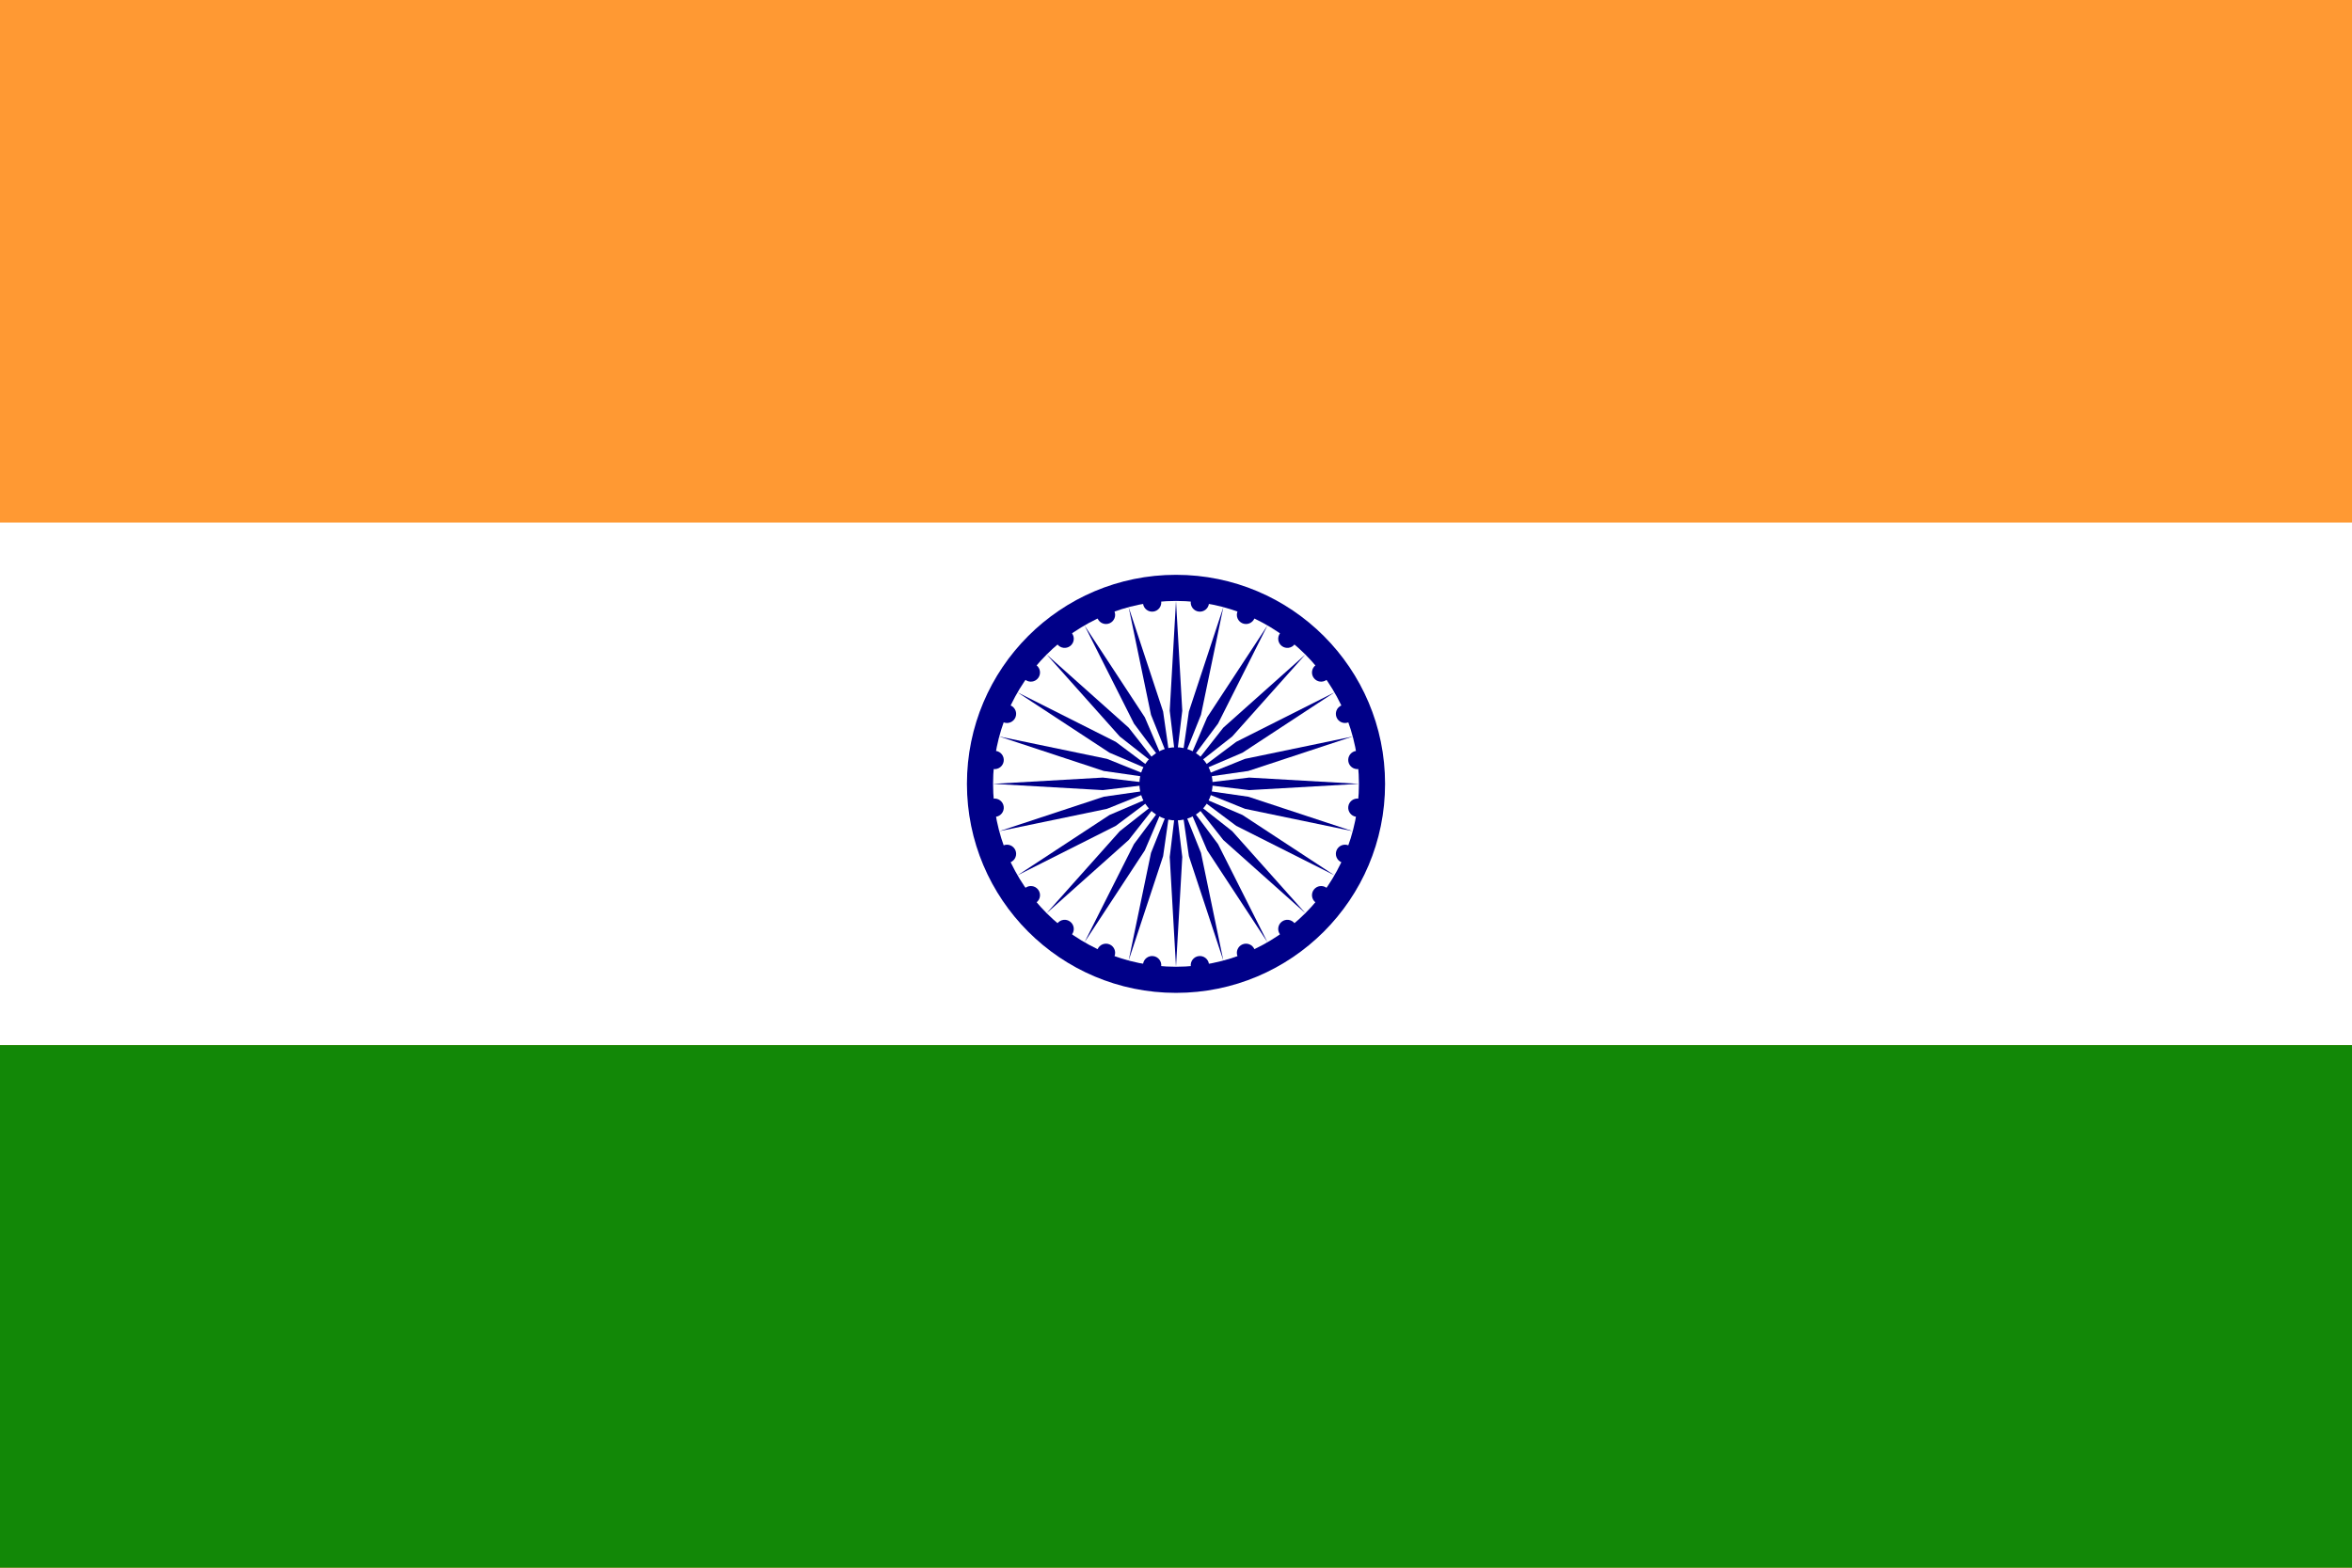
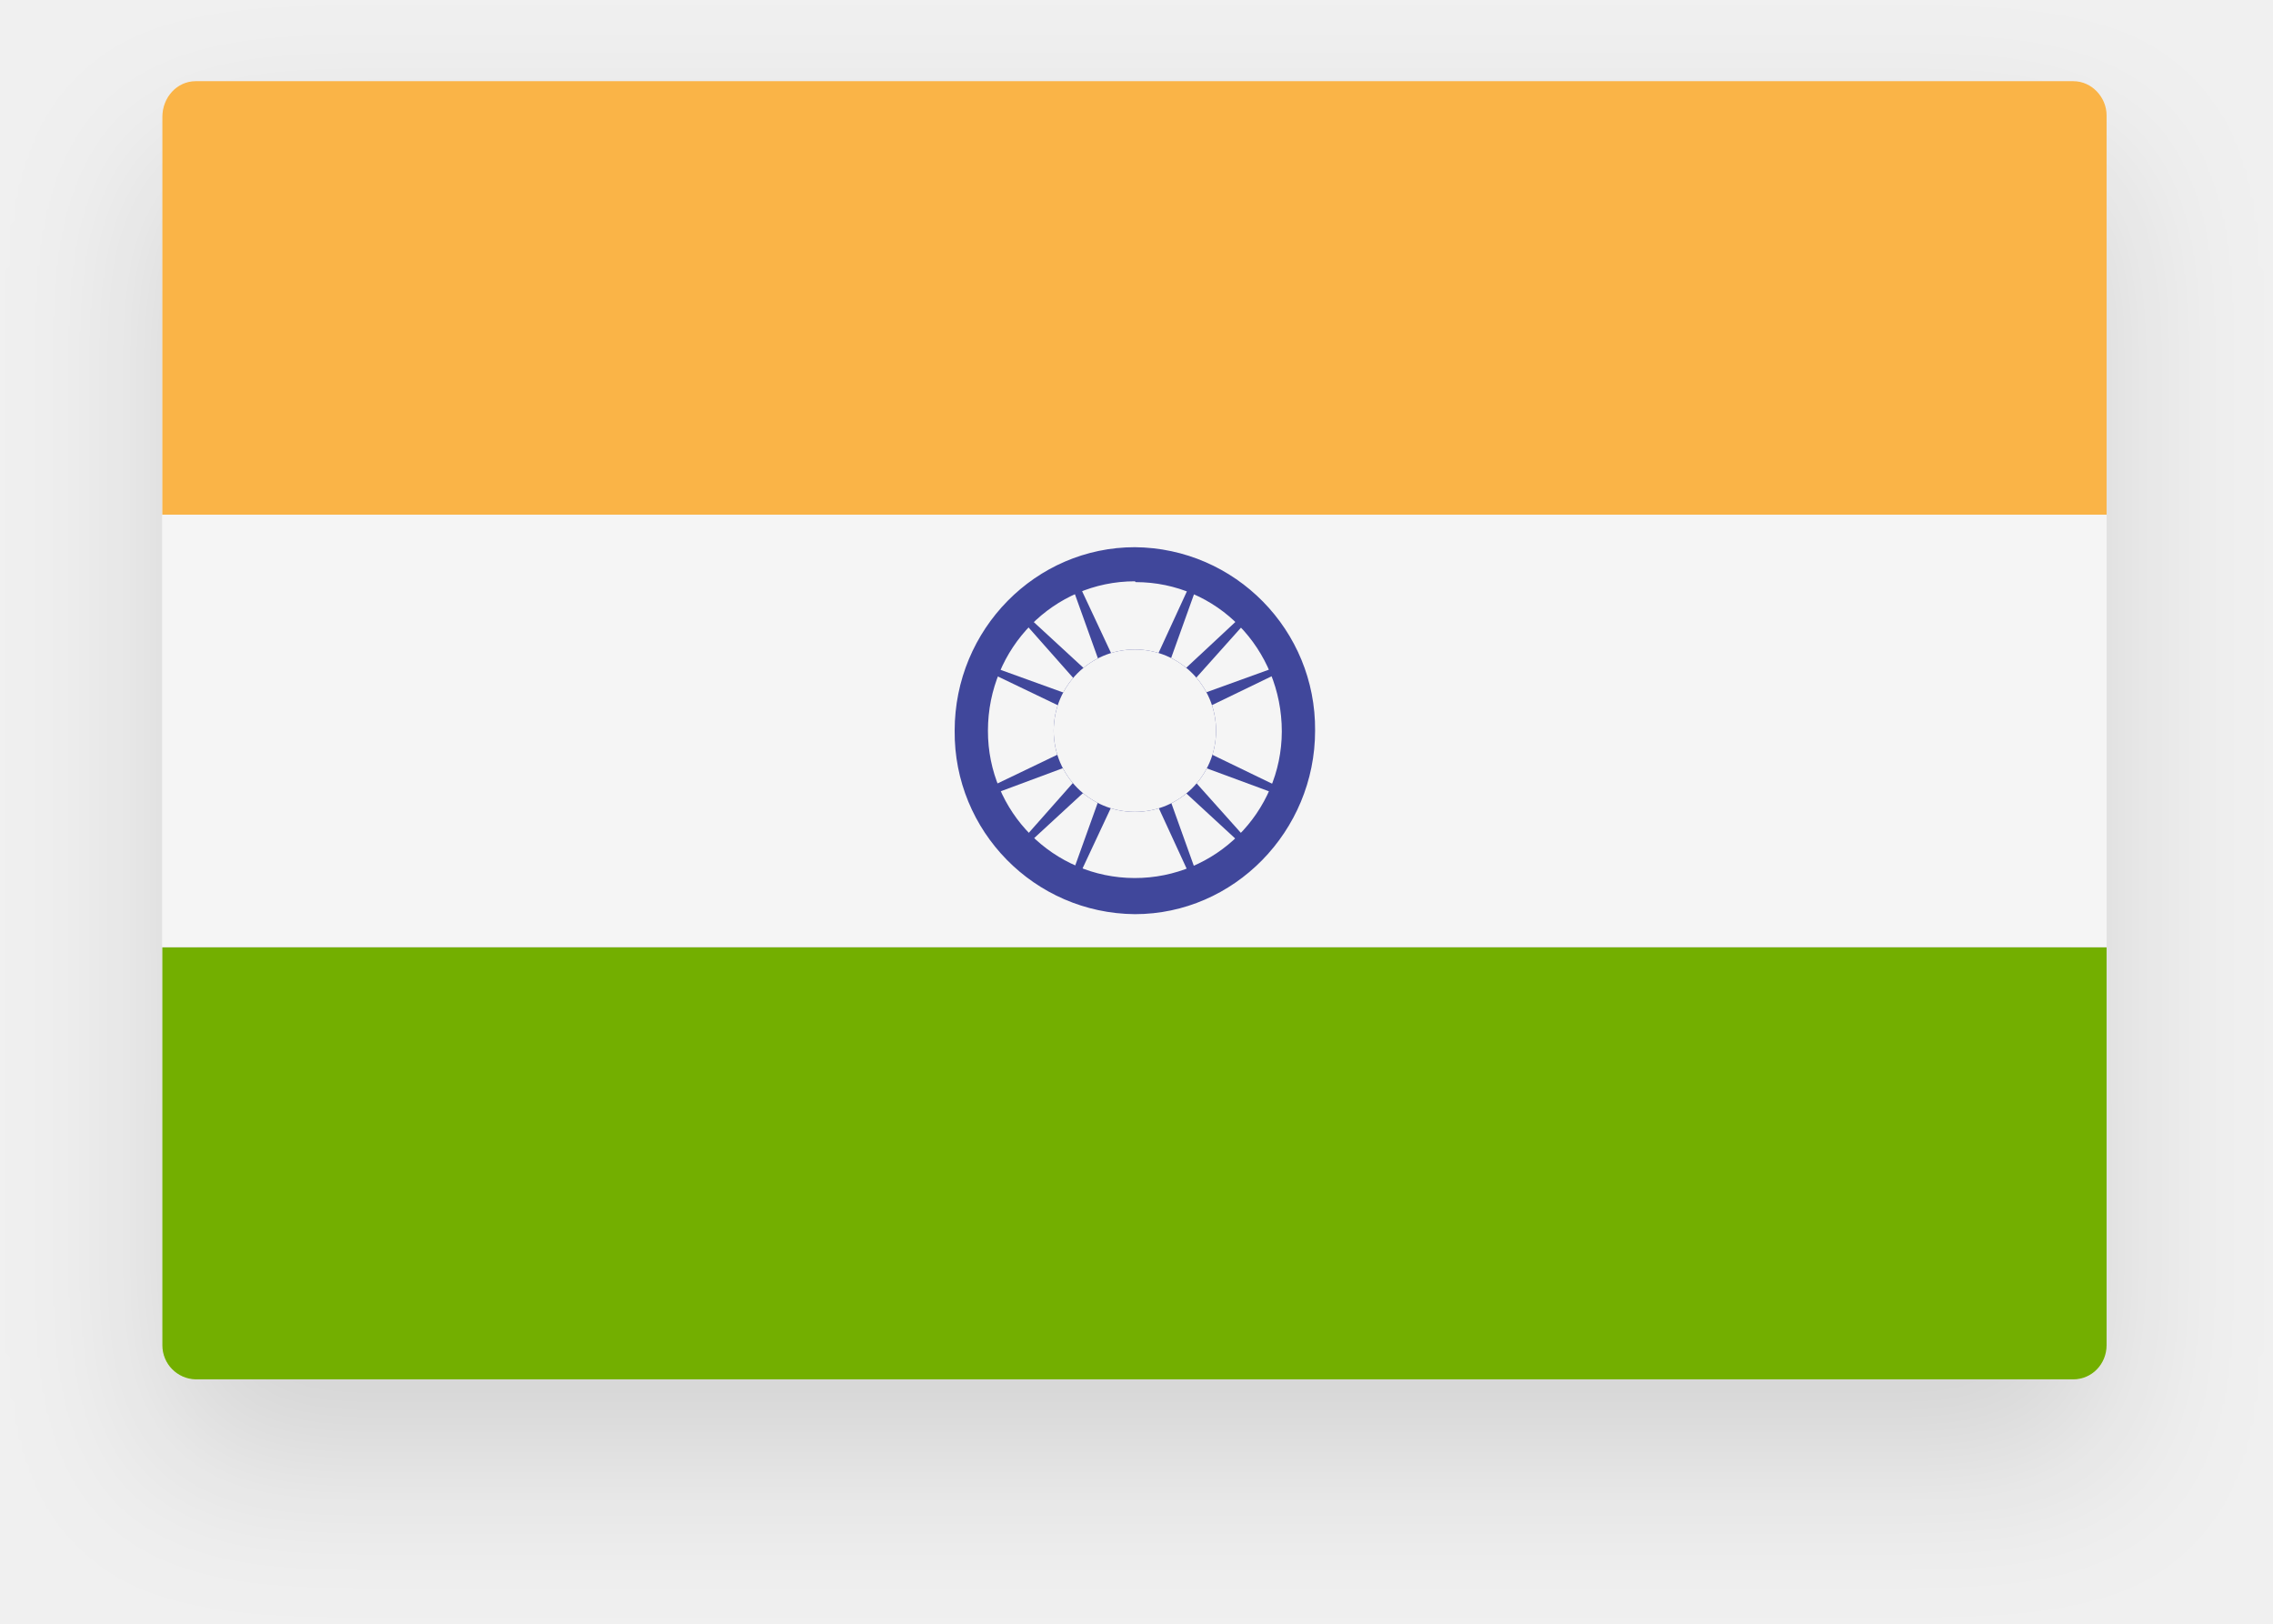
- <svg xmlns="http://www.w3.org/2000/svg" xmlns:xlink="http://www.w3.org/1999/xlink" viewBox="0 0 225 150" width="1350" height="900">
-   <rect width="225" height="150" fill="#f93" />
-   <rect width="225" height="50" y="50" fill="#fff" />
-   <rect width="225" height="50" y="100" fill="#128807" />
-   <g transform="translate(112.5,75)">
-     <circle r="20" fill="#008" />
-     <circle r="17.5" fill="#fff" />
-     <circle r="3.5" fill="#008" />
-     <g id="d">
-       <g id="c">
-         <g id="b">
-           <g id="a">
-             <circle r="0.875" fill="#008" transform="rotate(7.5) translate(17.5)" />
-             <path fill="#008" d="M 0,17.5 0.6,7 C 0.6,7 0,2 0,2 0,2 -0.6,7 -0.6,7 L 0,17.5 z" />
-           </g>
-           <use xlink:href="#a" transform="rotate(15)" />
-         </g>
-         <use xlink:href="#b" transform="rotate(30)" />
-       </g>
-       <use xlink:href="#c" transform="rotate(60)" />
+ <svg xmlns="http://www.w3.org/2000/svg" width="28" height="20" viewBox="0 0 28 20">
+   <defs>
+     <filter id="a" width="129.2%" height="143.8%" x="-14.6%" y="-15.6%" filterUnits="objectBoundingBox">
+       <feOffset dy="1" in="SourceAlpha" result="shadowOffsetOuter1" />
+       <feGaussianBlur in="shadowOffsetOuter1" result="shadowBlurOuter1" stdDeviation="1" />
+       <feColorMatrix in="shadowBlurOuter1" result="shadowMatrixOuter1" values="0 0 0 0 0 0 0 0 0 0 0 0 0 0 0 0 0 0 0.12 0" />
+       <feMerge>
+         <feMergeNode in="shadowMatrixOuter1" />
+         <feMergeNode in="SourceGraphic" />
+       </feMerge>
+     </filter>
+   </defs>
+   <g fill="none" filter="url(#a)" transform="translate(2 1)">
+     <path fill="#FAB446" d="M23.95 5.34H0V.44C0 .2.18 0 .41 0h23.13c.23 0 .41.2.41.42v4.9z" />
+     <path fill="#73AF00" d="M23.54 15.99H.41a.42.42 0 0 1-.41-.42v-4.9h23.95v4.9c0 .23-.18.42-.41.42z" />
+     <path fill="#F5F5F5" d="M0 5.34h23.95v5.32H0z" />
+     <g fill="#41479B" transform="translate(9.73 5.71)">
+       <path d="M2.25 4.55A2.24 2.24 0 0 1 .03 2.29c0-1.25 1-2.26 2.22-2.26a2.24 2.24 0 0 1 2.22 2.26c0 1.24-1 2.26-2.22 2.26zm0-4.1c-1 0-1.81.82-1.81 1.84a1.81 1.81 0 1 0 3.62.01c0-1.02-.8-1.84-1.8-1.84z" />
+       <ellipse cx="2.25" cy="2.29" rx="1" ry="1" />
+       <path d="M2.22 2.31l-.5-.41L.8.86.85.81l1.02.94.4.5zm0 0l.4.51 1.02.94.06-.05-.93-1.04-.5-.41z" />
+       <path d="M2.22 2.26l.4-.5L3.65.8l.06.05-.93 1.04-.5.41zm0 0l-.5.41L.8 3.71l.05.05 1.02-.94.4-.5z" />
+       <path d="M2.26 2.32l-.57.31-1.29.48-.03-.08 1.25-.6.61-.18z" />
+       <path d="M2.26 2.32l.62-.19 1.24-.6-.03-.06-1.3.47-.56.31z" />
+       <path d="M2.21 2.3l-.3-.58L1.44.41l.07-.03.59 1.26.18.63z" />
+       <path d="M2.21 2.3l.19.63.58 1.26.07-.03-.47-1.31-.3-.58z" />
+       <path d="M2.23 2.32l-.61-.19-1.25-.6.03-.06 1.3.47.56.31z" />
+       <path d="M2.23 2.32l.57.31 1.3.48.02-.08-1.24-.6-.62-.18z" />
+       <path d="M2.21 2.27l.19-.63.58-1.26.07.03-.47 1.31-.3.58zm0 0l-.3.58-.47 1.31.07.03.59-1.26.18-.63z" />
    </g>
-     <use xlink:href="#d" transform="rotate(120)" />
-     <use xlink:href="#d" transform="rotate(-120)" />
+     <ellipse cx="11.98" cy="8" fill="#F5F5F5" rx="1" ry="1" />
  </g>
</svg>
